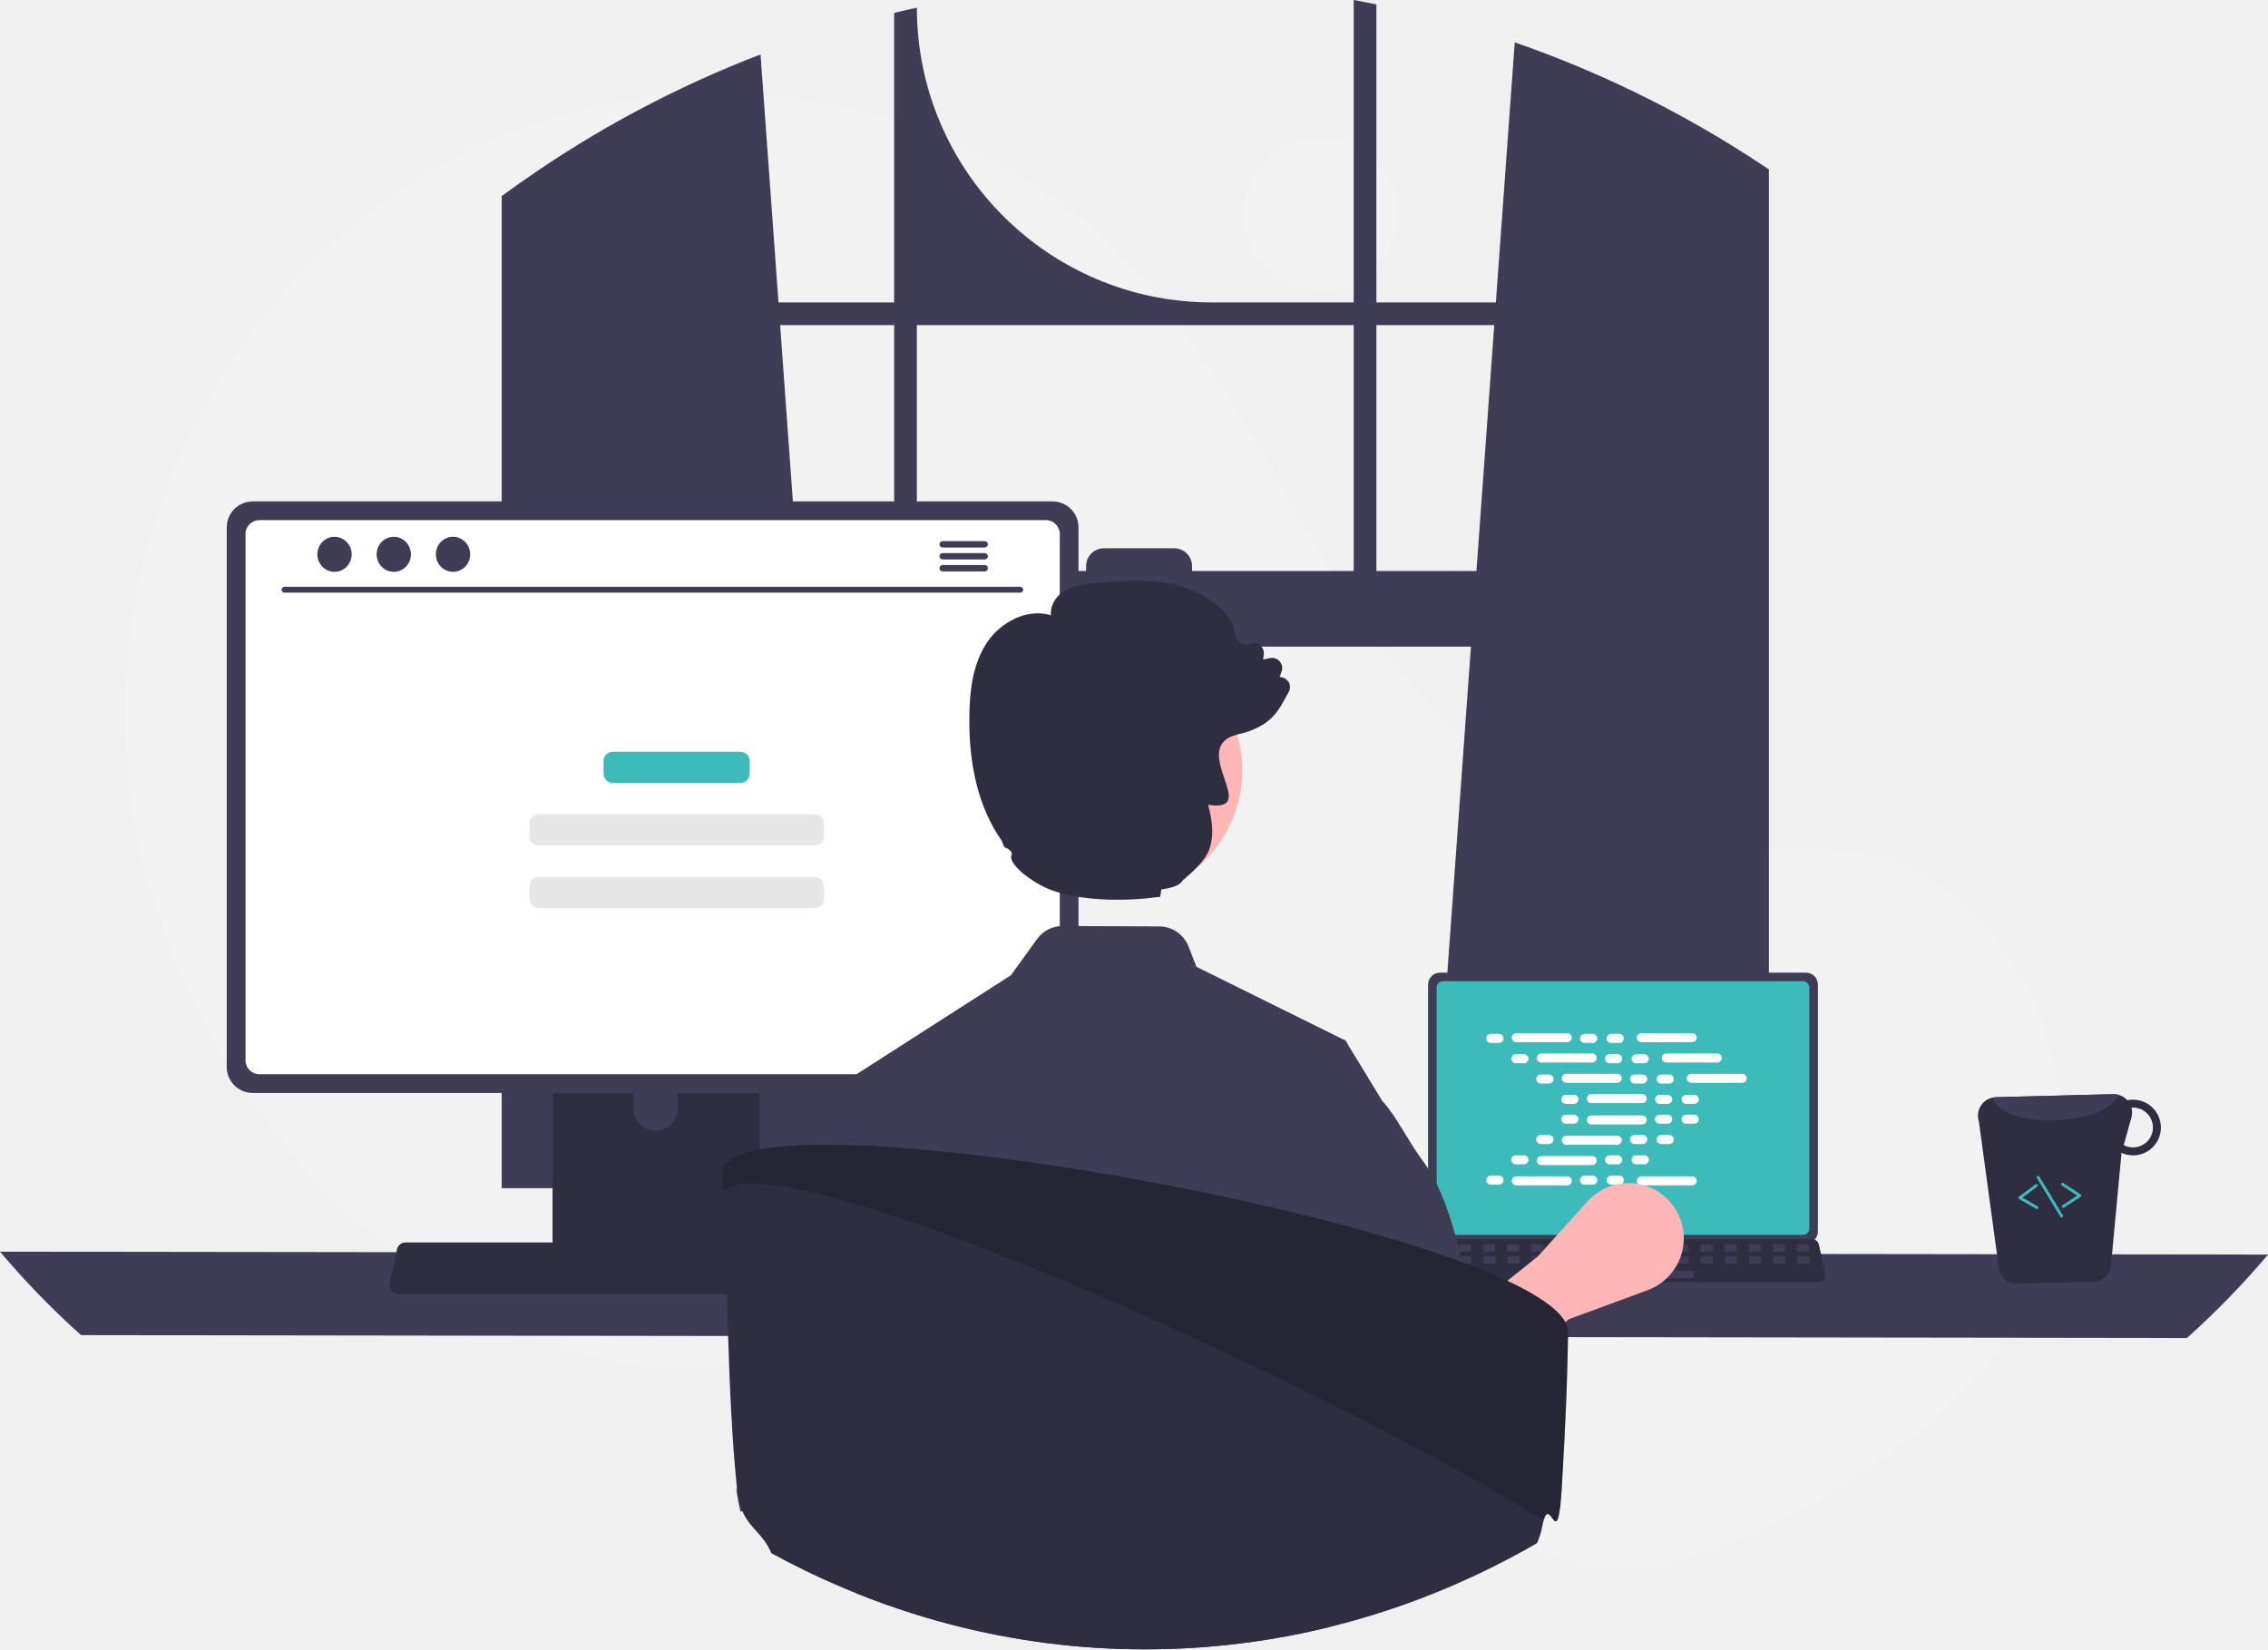
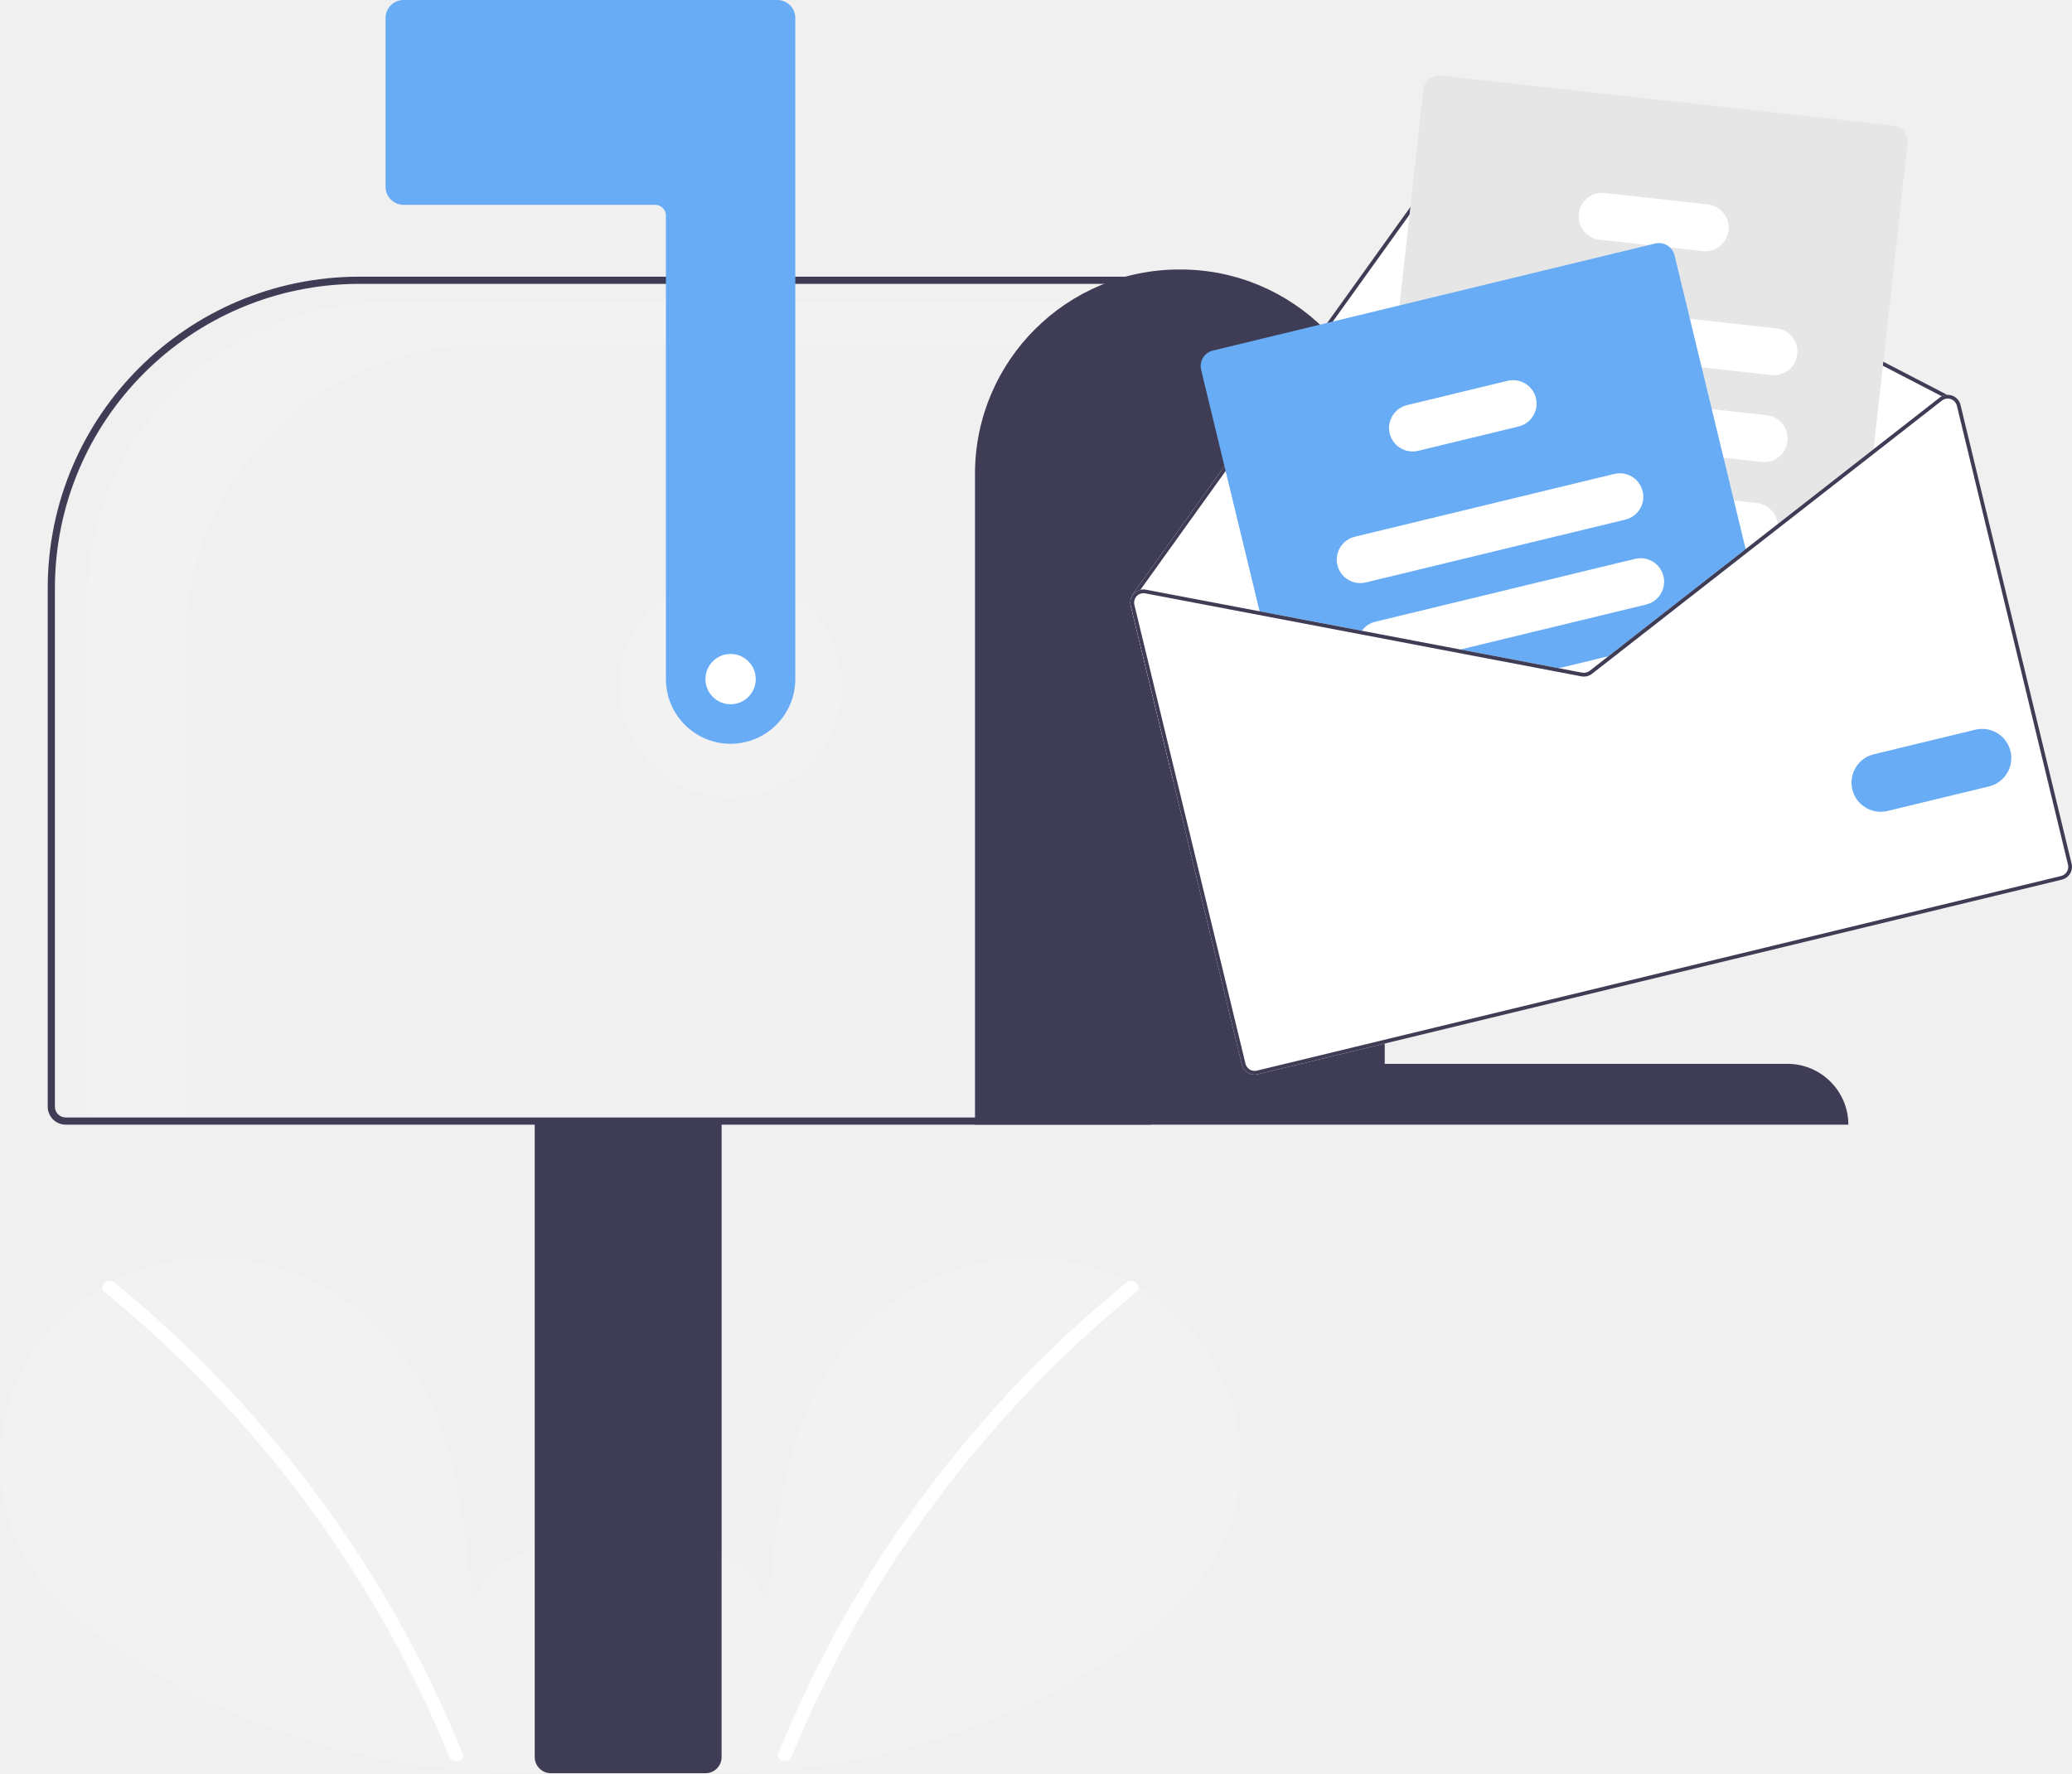
- <svg xmlns="http://www.w3.org/2000/svg" data-name="Layer 1" width="786.82" height="572.258" viewBox="0 0 786.82 572.258">
-   <circle cx="458.321" cy="74.182" r="26.701" fill="#f2f2f2" />
-   <path d="M872.038,661.023c39.688-30.229,58.644-81.025,46.776-129.482q-.442-1.806-.934-3.604c-7.867-28.763-27.332-56.101-55.7-65.291-23.82-7.717-49.82-1.783-74.669-4.851-48.781-6.024-86.601-45.494-113.211-86.819-26.611-41.325-47.062-87.583-82.422-121.724-58.285-56.275-153.362-68.391-225.627-31.76C293.987,254.121,247.955,335.391,249.918,416.386c1.963,80.995,50.046,158.432,119.875,199.517,25.652,15.093,55.321,25.785,84.848,22.044,25.62-3.246,48.899-17.013,74.399-21.1,40.091-6.426,79.927,11.701,114.603,32.824,34.676,21.123,68.17,46.16,107.574,55.952C789.478,715.131,836.881,687.801,872.038,661.023Z" transform="translate(-206.59 -163.8711)" fill="#f2f2f2" />
-   <path d="M815.016,219.191c-.87-.58-1.75-1.13-2.62-1.69a380.24,380.24,0,0,0-80.31-38.93l-6.54,90.22h-41.46v-103.39c-2.61-.54-5.24-1.05-7.87-1.53v104.92H626.946A102.27,102.27,0,0,1,524.676,166.521v-0c-2.64.57-5.26,1.18-7.88,1.83v100.44h-40.13l-6.23-86.03a380.858,380.858,0,0,0-81.94,43.53c-.44.3-.88.61-1.31.91-2.21,1.55-4.39,3.13-6.56,4.73v344.19h118.27l-2.09-28.95-11.5-158.95h231.59l-11.5,158.95-2.09,28.95h116.96v-353.45Q817.656,220.901,815.016,219.191Zm-298.22,142.78h-33.39l-6.17-85.3h39.56Zm159.42,0h-56.08v-1.69a6.18,6.18,0,0,0-6.19-6.18h-24.38a6.178,6.178,0,0,0-6.18,6.18v1.69h-58.71v-85.3h151.54Zm7.87,0v-85.3h40.89l-6.17,85.3Z" transform="translate(-206.59 -163.8711)" fill="#3f3d56" />
-   <path d="M206.59,598.162a289.003,289.003,0,0,0,28.12,28.95l730.58,1a289.003,289.003,0,0,0,28.12-28.95Z" transform="translate(-206.59 -163.8711)" fill="#3f3d56" />
-   <path d="M702.02,505.462v85.704a4.122,4.122,0,0,0,4.119,4.119H833.143a4.122,4.122,0,0,0,4.119-4.119v-85.704a4.124,4.124,0,0,0-4.119-4.115H706.139A4.124,4.124,0,0,0,702.02,505.462Z" transform="translate(-206.59 -163.8711)" fill="#3f3d56" />
-   <path d="M704.999,506.529V590.109a2.205,2.205,0,0,0,2.201,2.201H832.086a2.205,2.205,0,0,0,2.201-2.201V506.529a2.206,2.206,0,0,0-2.201-2.206H707.201A2.206,2.206,0,0,0,704.999,506.529Z" transform="translate(-206.59 -163.8711)" fill="#3dbbba" />
-   <path d="M699.364,607.881a2.47,2.47,0,0,0,1.943.93H837.299a2.502,2.502,0,0,0,2.446-3.016l-2.111-10.027a2.507,2.507,0,0,0-1.558-1.818,2.425,2.425,0,0,0-.888-.168H703.41a2.424,2.424,0,0,0-.888.168,2.507,2.507,0,0,0-1.558,1.818l-2.111,10.027A2.501,2.501,0,0,0,699.364,607.881Z" transform="translate(-206.59 -163.8711)" fill="#2f2e41" />
-   <rect x="830.034" y="595.588" width="4.188" height="2.513" rx="0.488" transform="translate(1457.666 1029.819) rotate(-180)" fill="#3f3d56" />
-   <rect x="821.657" y="595.588" width="4.188" height="2.513" rx="0.488" transform="translate(1440.912 1029.819) rotate(-180)" fill="#3f3d56" />
-   <rect x="813.28" y="595.588" width="4.188" height="2.513" rx="0.488" transform="translate(1424.158 1029.819) rotate(-180)" fill="#3f3d56" />
-   <rect x="804.903" y="595.588" width="4.188" height="2.513" rx="0.488" transform="translate(1407.404 1029.819) rotate(-180)" fill="#3f3d56" />
-   <rect x="796.526" y="595.588" width="4.188" height="2.513" rx="0.488" transform="translate(1390.65 1029.819) rotate(-180)" fill="#3f3d56" />
-   <rect x="788.149" y="595.588" width="4.188" height="2.513" rx="0.488" transform="translate(1373.896 1029.819) rotate(-180)" fill="#3f3d56" />
-   <rect x="779.772" y="595.588" width="4.188" height="2.513" rx="0.488" transform="translate(1357.142 1029.819) rotate(-180)" fill="#3f3d56" />
-   <rect x="771.395" y="595.588" width="4.188" height="2.513" rx="0.488" transform="translate(1340.388 1029.819) rotate(-180)" fill="#3f3d56" />
-   <rect x="763.018" y="595.588" width="4.188" height="2.513" rx="0.488" transform="translate(1323.634 1029.819) rotate(-180)" fill="#3f3d56" />
-   <rect x="754.641" y="595.588" width="4.188" height="2.513" rx="0.488" transform="translate(1306.88 1029.819) rotate(-180)" fill="#3f3d56" />
-   <rect x="746.264" y="595.588" width="4.188" height="2.513" rx="0.488" transform="translate(1290.126 1029.819) rotate(-180)" fill="#3f3d56" />
-   <rect x="737.887" y="595.588" width="4.188" height="2.513" rx="0.488" transform="translate(1273.372 1029.819) rotate(-180)" fill="#3f3d56" />
-   <rect x="729.51" y="595.588" width="4.188" height="2.513" rx="0.488" transform="translate(1256.618 1029.819) rotate(-180)" fill="#3f3d56" />
-   <rect x="721.133" y="595.588" width="4.188" height="2.513" rx="0.488" transform="translate(1239.865 1029.819) rotate(-180)" fill="#3f3d56" />
-   <rect x="712.756" y="595.588" width="4.188" height="2.513" rx="0.488" transform="translate(1223.111 1029.819) rotate(-180)" fill="#3f3d56" />
-   <rect x="704.379" y="595.588" width="4.188" height="2.513" rx="0.488" transform="translate(1206.357 1029.819) rotate(-180)" fill="#3f3d56" />
-   <rect x="830.133" y="599.777" width="4.188" height="2.513" rx="0.488" transform="translate(1457.864 1038.196) rotate(-180)" fill="#3f3d56" />
-   <rect x="821.756" y="599.777" width="4.188" height="2.513" rx="0.488" transform="translate(1441.11 1038.196) rotate(-180)" fill="#3f3d56" />
-   <rect x="813.379" y="599.777" width="4.188" height="2.513" rx="0.488" transform="translate(1424.356 1038.196) rotate(-180)" fill="#3f3d56" />
-   <rect x="805.002" y="599.777" width="4.188" height="2.513" rx="0.488" transform="translate(1407.602 1038.196) rotate(-180)" fill="#3f3d56" />
-   <rect x="796.625" y="599.777" width="4.188" height="2.513" rx="0.488" transform="translate(1390.848 1038.196) rotate(-180)" fill="#3f3d56" />
-   <rect x="788.248" y="599.777" width="4.188" height="2.513" rx="0.488" transform="translate(1374.094 1038.196) rotate(-180)" fill="#3f3d56" />
-   <rect x="779.871" y="599.777" width="4.188" height="2.513" rx="0.488" transform="translate(1357.34 1038.196) rotate(-180)" fill="#3f3d56" />
-   <rect x="771.494" y="599.777" width="4.188" height="2.513" rx="0.488" transform="translate(1340.586 1038.196) rotate(-180)" fill="#3f3d56" />
-   <rect x="763.117" y="599.777" width="4.188" height="2.513" rx="0.488" transform="translate(1323.832 1038.196) rotate(-180)" fill="#3f3d56" />
-   <rect x="754.74" y="599.777" width="4.188" height="2.513" rx="0.488" transform="translate(1307.078 1038.196) rotate(-180)" fill="#3f3d56" />
-   <rect x="746.363" y="599.777" width="4.188" height="2.513" rx="0.488" transform="translate(1290.324 1038.196) rotate(-180)" fill="#3f3d56" />
-   <rect x="737.986" y="599.777" width="4.188" height="2.513" rx="0.488" transform="translate(1273.57 1038.196) rotate(-180)" fill="#3f3d56" />
-   <rect x="729.609" y="599.777" width="4.188" height="2.513" rx="0.488" transform="translate(1256.816 1038.196) rotate(-180)" fill="#3f3d56" />
-   <rect x="721.232" y="599.777" width="4.188" height="2.513" rx="0.488" transform="translate(1240.062 1038.196) rotate(-180)" fill="#3f3d56" />
-   <rect x="712.855" y="599.777" width="4.188" height="2.513" rx="0.488" transform="translate(1223.309 1038.196) rotate(-180)" fill="#3f3d56" />
-   <rect x="704.478" y="599.777" width="4.188" height="2.513" rx="0.488" transform="translate(1206.555 1038.196) rotate(-180)" fill="#3f3d56" />
-   <rect x="760.604" y="604.803" width="33.508" height="2.513" rx="0.488" transform="translate(1348.126 1048.248) rotate(-180)" fill="#3f3d56" />
-   <rect x="515.631" y="358.737" width="5.966" height="3.122" rx="1.561" fill="#fff" />
-   <rect x="548.154" y="358.737" width="5.966" height="3.122" rx="1.561" fill="#fff" />
-   <rect x="557.369" y="358.737" width="5.966" height="3.122" rx="1.561" fill="#fff" />
-   <rect x="524.477" y="358.477" width="20.796" height="3.122" rx="1.561" fill="#fff" />
-   <rect x="567.841" y="358.477" width="20.796" height="3.122" rx="1.561" fill="#fff" />
-   <rect x="524.304" y="365.784" width="5.966" height="3.122" rx="1.561" fill="#fff" />
-   <rect x="556.827" y="365.784" width="5.966" height="3.122" rx="1.561" fill="#fff" />
-   <rect x="566.042" y="365.784" width="5.966" height="3.122" rx="1.561" fill="#fff" />
-   <rect x="533.15" y="365.523" width="20.796" height="3.122" rx="1.561" fill="#fff" />
-   <rect x="576.514" y="365.523" width="20.796" height="3.122" rx="1.561" fill="#fff" />
-   <rect x="532.977" y="372.83" width="5.966" height="3.122" rx="1.561" fill="#fff" />
-   <rect x="565.5" y="372.83" width="5.966" height="3.122" rx="1.561" fill="#fff" />
-   <rect x="574.715" y="372.83" width="5.966" height="3.122" rx="1.561" fill="#fff" />
-   <rect x="541.823" y="372.57" width="20.796" height="3.122" rx="1.561" fill="#fff" />
-   <rect x="585.187" y="372.57" width="20.796" height="3.122" rx="1.561" fill="#fff" />
-   <rect x="541.649" y="379.877" width="5.966" height="3.122" rx="1.561" fill="#fff" />
-   <rect x="574.172" y="379.877" width="5.966" height="3.122" rx="1.561" fill="#fff" />
-   <rect x="583.387" y="379.877" width="5.966" height="3.122" rx="1.561" fill="#fff" />
-   <rect x="550.496" y="379.617" width="20.796" height="3.122" rx="1.561" fill="#fff" />
-   <rect x="548.154" y="407.898" width="5.966" height="3.122" rx="1.561" fill="#fff" />
-   <rect x="557.369" y="407.898" width="5.966" height="3.122" rx="1.561" fill="#fff" />
-   <rect x="567.841" y="408.158" width="20.796" height="3.122" rx="1.561" fill="#fff" />
-   <rect x="515.631" y="407.898" width="5.966" height="3.122" rx="1.561" fill="#fff" />
-   <rect x="524.477" y="408.158" width="20.796" height="3.122" rx="1.561" fill="#fff" />
-   <rect x="524.304" y="400.851" width="5.966" height="3.122" rx="1.561" fill="#fff" />
-   <rect x="556.827" y="400.851" width="5.966" height="3.122" rx="1.561" fill="#fff" />
-   <rect x="566.042" y="400.851" width="5.966" height="3.122" rx="1.561" fill="#fff" />
-   <rect x="533.15" y="401.111" width="20.796" height="3.122" rx="1.561" fill="#fff" />
-   <rect x="532.977" y="393.804" width="5.966" height="3.122" rx="1.561" fill="#fff" />
-   <rect x="565.5" y="393.804" width="5.966" height="3.122" rx="1.561" fill="#fff" />
-   <rect x="574.715" y="393.804" width="5.966" height="3.122" rx="1.561" fill="#fff" />
-   <rect x="541.823" y="394.064" width="20.796" height="3.122" rx="1.561" fill="#fff" />
-   <rect x="541.649" y="386.758" width="5.966" height="3.122" rx="1.561" fill="#fff" />
-   <rect x="574.172" y="386.758" width="5.966" height="3.122" rx="1.561" fill="#fff" />
-   <rect x="583.387" y="386.758" width="5.966" height="3.122" rx="1.561" fill="#fff" />
-   <rect x="550.496" y="387.018" width="20.796" height="3.122" rx="1.561" fill="#fff" />
-   <path d="M711.507,654.353l-13.35-21.102,41.902-33.403,17.295-19.161a19.161,19.161,0,0,1,32.418,6.828h0a19.161,19.161,0,0,1-11.57,23.991l-27.349,10.075Z" transform="translate(-206.59 -163.8711)" fill="#ffb6b6" />
-   <path d="M398.28,501.352v102.56h71.85v-102.56a3.448,3.448,0,0,0-2.43-3.3,3.175,3.175,0,0,0-1.03-.16H401.75A3.463,3.463,0,0,0,398.28,501.352Zm28.04,35.24a7.67,7.67,0,0,1,15.34,0v11.9a7.67,7.67,0,0,1-15.34,0Z" transform="translate(-206.59 -163.8711)" fill="#2f2e41" />
-   <path d="M398.06,600.632v9.89a1.946,1.946,0,0,0,1.93,1.94h68.43a1.94,1.94,0,0,0,1.93-1.94v-9.89Z" transform="translate(-206.59 -163.8711)" fill="#3f3d56" />
-   <path d="M285.25,346.832V534.092a9.007,9.007,0,0,0,9,9h277.5a9.007,9.007,0,0,0,9-9V346.832a9.011,9.011,0,0,0-9-8.99H294.25A9.012,9.012,0,0,0,285.25,346.832Z" transform="translate(-206.59 -163.8711)" fill="#3f3d56" />
-   <path d="M291.76,349.162v182.62a4.818,4.818,0,0,0,4.81,4.81H569.44a4.818,4.818,0,0,0,4.81-4.81v-182.62a4.82,4.82,0,0,0-4.81-4.82H296.57A4.821,4.821,0,0,0,291.76,349.162Z" transform="translate(-206.59 -163.8711)" fill="#fff" />
-   <path d="M342.4,611.792a2.948,2.948,0,0,0,2.32,1.11h162.34a2.987,2.987,0,0,0,2.92-3.6l-2.52-11.97a2.993,2.993,0,0,0-1.86-2.17,2.895,2.895,0,0,0-1.06-.2H347.23a2.894,2.894,0,0,0-1.06.2,2.992,2.992,0,0,0-1.86,2.17l-2.52,11.97A2.985,2.985,0,0,0,342.4,611.792Z" transform="translate(-206.59 -163.8711)" fill="#2f2e41" />
-   <path d="M560.585,369.499H305.261a1.016,1.016,0,0,1,0-2.031H560.585a1.016,1.016,0,0,1,0,2.031Z" transform="translate(-206.59 -163.8711)" fill="#3f3d56" />
-   <ellipse cx="116.051" cy="192.33" rx="5.95" ry="6.083" fill="#3f3d56" />
-   <ellipse cx="136.607" cy="192.33" rx="5.95" ry="6.083" fill="#3f3d56" />
-   <ellipse cx="157.163" cy="192.33" rx="5.95" ry="6.083" fill="#3f3d56" />
-   <path d="M548.206,351.622h-14.6a1.105,1.105,0,0,0,0,2.21h14.6a1.105,1.105,0,0,0,0-2.21Z" transform="translate(-206.59 -163.8711)" fill="#3f3d56" />
-   <path d="M548.206,355.772h-14.6a1.105,1.105,0,0,0,0,2.21h14.6a1.105,1.105,0,0,0,0-2.21Z" transform="translate(-206.59 -163.8711)" fill="#3f3d56" />
-   <path d="M548.206,359.922h-14.6a1.105,1.105,0,0,0,0,2.21h14.6a1.105,1.105,0,0,0,0-2.21Z" transform="translate(-206.59 -163.8711)" fill="#3f3d56" />
-   <path d="M900.186,604.972a6.416,6.416,0,0,0,6.183,4.331l26.492-.682a6.329,6.329,0,0,0,5.981-4.657l3.749-40.087a9.794,9.794,0,0,0,4.238.871,9.661,9.661,0,1,0-.485-19.317,8.184,8.184,0,0,0-1.736.181,6.548,6.548,0,0,0-4.874-2.103l-40.751,1.052a5.853,5.853,0,0,0-1.005.125,6.365,6.365,0,0,0-4.873,8.265Zm43.173-43.817,2.668-9.553a6.506,6.506,0,0,0,.02-3.375c.129-0.0.244-.062.373-.062a6.91,6.91,0,0,1,.324,13.817A6.505,6.505,0,0,1,943.359,561.156Z" transform="translate(-206.59 -163.8711)" fill="#2f2e41" />
-   <path d="M897.978,544.686c.868,4.964,10.629,8.454,22.366,7.847,10.793-.497,19.617-4.287,21.234-8.778a6.025,6.025,0,0,0-1.844-.246l-40.751,1.052A5.853,5.853,0,0,0,897.978,544.686Z" transform="translate(-206.59 -163.8711)" fill="#3f3d56" />
-   <path d="M922.494,582.944a.497.497,0,0,0,.151-.066l5.753-3.766a.499.499,0,0,0,0-.836l-5.98-3.917a.5.5,0,1,0-.548.836l5.341,3.498-5.114,3.348a.5.5,0,0,0,.396.903Z" transform="translate(-206.59 -163.8711)" fill="#3dbbba" />
-   <path d="M913.408,583.363a.5.5,0,0,0,.126-.918l-5.303-3.04,5.126-3.807a.5.5,0,1,0-.596-.802l-5.739,4.263a.5.5,0,0,0,.049.835l5.965,3.42A.5.5,0,0,0,913.408,583.363Z" transform="translate(-206.59 -163.8711)" fill="#3dbbba" />
-   <path d="M921.922,586.244a.482.482,0,0,0,.137-.058.5.5,0,0,0,.168-.687l-8.155-13.408a.5.5,0,0,0-.854.521l8.155,13.408A.5.5,0,0,0,921.922,586.244Z" transform="translate(-206.59 -163.8711)" fill="#3dbbba" />
-   <rect x="209.385" y="260.827" width="50.719" height="10.846" rx="3.264" fill="#3dbbba" />
-   <rect x="183.626" y="282.519" width="102.236" height="10.846" rx="3.264" fill="#e6e6e6" />
-   <rect x="183.626" y="304.21" width="102.236" height="10.846" rx="3.264" fill="#e6e6e6" />
-   <path d="M497.301,540.717l.217.684.011.023,6.525,19.838,7.506,22.861,14.123,42.961.137,6.673v.023l1.049,53.684-2.909,7.278,3.274,11.932s-1.506-18.037-9.582-7.679c-4.574,5.886-9.925,11.91-14.317,17.556q9.6,3.884,19.507,7.027c1.426.456,2.863.89,4.301,1.323q.462.137.924.274a266.863,266.863,0,0,0,67.351,10.826c1.186.034,2.35.057,3.479.08.399.011.787.023,1.175.023,1.278.011,2.544.023,3.822.023q3.867,0,7.7-.114a266.853,266.853,0,0,0,56.091-7.586c-.125-7.586-.468-16.45-.958-25.918-.228-4.643-5.35-9.674-5.658-14.533-.217-3.65,4.381-7.084,4.141-10.792-1.551-22.827-3.491-14.064-4.928-30.229q-.222-2.379-.411-4.552c-.924-10.381-1.563-16.872-1.563-16.872l6.137-38.683,9.639-60.734-.742-1.221-.833-.411-50.844-25.165-2.761-7.073a10.979,10.979,0,0,0-10.141-6.947l-33.493-.137a10.931,10.931,0,0,0-8.909,4.529l-9.069,12.56Z" transform="translate(-206.59 -163.8711)" fill="#3f3d56" />
-   <path d="M533.407,617.525,525.82,633.758l-5.179,11.088-8.909,46.646-4.46,4.734L503.45,679.467l-39.998,8.881c-1.312-7.29-.351.247-1.161-7.75.228-.228.468-.456.707-.685.639-.593,1.175-1.152,1.164-1.688-.456-27.584.913-74.526,12.343-102.966a60.053,60.053,0,0,1,7.027-13.107c.228-.308.445-.616.662-.924,5.27-7.381,8.601-14.647,13.324-19.815v-.011a.53.53,0,0,0,.08-.08.157.157,0,0,0,.046-.034l32.443-17.203,1.392,39.105.992,28.109Z" transform="translate(-206.59 -163.8711)" fill="#3f3d56" />
-   <path d="M650.391,622.135l9.476,20.275,3.307,7.061,8.907,46.642,4.446,4.723,3.83-16.755,1.8-.369,32.459-6.722,9.461,30.046a17.984,17.984,0,0,0-3.261-22.506c-.646-.585-1.184-1.154-1.169-1.692.538-32.443-1.446-91.684-19.367-116.066-5.692-7.738-9.107-15.445-14.076-20.829-.015-.015-.015-.031-.031-.031L674.081,526.114l-.738-1.215-.831-.415Z" transform="translate(-206.59 -163.8711)" fill="#3f3d56" />
-   <circle id="a657ec4b-47ce-4d2a-9c58-81a811696ca9" data-name="Ellipse 5" cx="386.397" cy="267.201" r="44.558" fill="#ffb6b6" />
-   <path d="M653.212,399.948a3.759,3.759,0,0,0-2.69-1.19l.67-1.86a3.528,3.528,0,0,0-3.96-4.7l-2.44.47.23-1.63a3.534,3.534,0,0,0-4.73-3.82,3.766,3.766,0,0,1-3.24-.23,3.846,3.846,0,0,1-1.92-2.61l-.85-4.1-.09-.22c-4.14-6.9-12.1-11.92-21.84-13.76-8.67-1.65-17.56-.81-26.13-.02-3.4.32-7.24.68-10.44,2.64-2.72,1.68-5.02,5.04-4.55,8.43-8.45-2.59-17.51,2.58-22,9.1-5.32,7.76-6.19,17.48-6.33,25.08-.38,17.98,3.33,32.69,11,43.73.56.8.7,2.47,1.81,3.03l-.23-.37c1.24.62,2.5,1.62,2.03,2.69-1.35,3.08,7.62,9.89,13.94,12.14,11.53,4.11,26.86,3.76,37.64,2.28l.38-2.55c3.89-.53,6.63-1.54,7.4-3.12,1.36-1.16,2.52-2.2,3.53-3.16l.01-.01c.02-.02.06-.05.08-.07,4.87-4.67,6-7.33,6.51-11.38.49-3.97-.38-8-1.27-11.63,18.74,2.9-7.38-19.96,10.08-24.38a5.434,5.434,0,0,1,.61-.15c.51-.12,1.02-.24,1.51-.38a26.448,26.448,0,0,0,6.72-2.87c4.88-2.97,6.49-6.91,9.01-11.35A3.427,3.427,0,0,0,653.212,399.948Z" transform="translate(-206.59 -163.8711)" fill="#2f2e41" />
-   <path d="M750.582,625.308c-.01,1.75-.03,4.2-.11,7.23q-.015.63-.03,1.29c-.13,5.57-.26,10.24-.47,15.43-.01.36-.02.71-.04,1.07-.28,7.24-.72,15.67-1.48,29.02-1.41,24.66-3.87,3.39-6.34,12.04-.12.43-.25.94-.37,1.54a27.916,27.916,0,0,1-1.88,6.33c-1.31.78-2.66,1.53-3.99,2.28-3.79,2.11-7.64,4.14-11.52,6.07-2.18,1.08-4.37,2.14-6.57,3.16-.35.16-.69.32-1.03.47a270.887,270.887,0,0,1-34.75,13.26c-2.32.7-4.63,1.38-6.97,2.01-2.44.68-4.88,1.32-7.35,1.92a266.893,266.893,0,0,1-56.09,7.59c-2.55.08-5.12.11-7.7.11-1.28,0-2.54-.01-3.82-.02-.39,0-.78-.01-1.17-.02-1.13-.03-2.3-.05-3.48-.08a266.663,266.663,0,0,1-67.35-10.83l-.93-.27c-1.44-.44-2.87-.87-4.3-1.33q-9.9-3.135-19.51-7.02-7.335-2.955-14.5-6.34a.339.339,0,0,1-.12-.06c-1-.46-2.01-.94-3.01-1.43-.13-.07-.27-.14-.41-.21q-5.595-2.73-11.07-5.72c-3.07-7.05-7.39-8.4-10.07-14.6a25.874,25.874,0,0,1-1.68-5.74c0-.02-.01-.04-.01-.07.28,3.72-1.19-6.6-.01-.04-.01-.12-.02-.25-.03-.4-.03-.36-.07-.8-.13-1.35-3.43-33.49-3.21-71.79-4.7-103.35q-.15-3.06-.31-5.86c-.03-.62-.07-1.23-.11-1.83.07-.18.15-.37.24-.55a1.002,1.002,0,0,1,.07-.15,1.623,1.623,0,0,1,.1-.18c.02-.03.05-.07.07-.1a.917.917,0,0,1,.05-.1c.09-.14.19-.29.3-.43.05-.06.09-.11.14-.16a.808.808,0,0,1,.12-.14.637.637,0,0,1,.11-.13c.04-.04.08-.09.13-.14a.302.302,0,0,1,.08-.08,2.033,2.033,0,0,1,.26-.25,9.624,9.624,0,0,1,1.14-.9c.14-.09.29-.18.43-.28a19.135,19.135,0,0,1,3.17-1.52c.38-.14.76-.27,1.17-.41.15-.04.29-.09.44-.14.22-.07.44-.14.67-.19,1.14-.34,2.37-.63,3.7-.9.16-.03.33-.06.5-.1.24-.05.49-.09.74-.13.34-.06.69-.12,1.04-.18,2.97-.47,6.34-.82,10.06-1.05q.525-.03,1.05-.06c.41-.02.82-.04,1.24-.06.35-.02.71-.03,1.07-.04.35-.02.71-.03,1.08-.04,1.01-.03,2.05-.06,3.11-.08,3.02-.06,6.2-.04,9.54.03,1.55.04,3.13.08,4.75.15.11,0,.21.01.31.01,1.41.05,2.83.11,4.29.19,1.02.05,2.05.1,3.08.16.97.06,1.95.12,2.94.19.77.04,1.54.1,2.32.15.66.05,1.32.1,1.98.14l.9.06c.49.04.98.07,1.48.12,1.1.09,2.2.18,3.32.27,1.11.1,2.24.2,3.37.3s2.27.21,3.41.32c.12.01.23.02.34.03,1.04.11,2.08.21,3.13.32.24.02.49.04.73.07,1.001.101,2.022.218,3.032.326.31.033.618.066.929.1.791.086,1.572.161,2.368.254,1.05.12,2.12.23,3.16.37.81.09,1.62.18,2.43.28,1.27.15,2.56.31,3.85.48.49.06.98.12,1.47.19,3.68.46,7.4.97,11.18,1.5,5.73.81,11.55,1.69,17.41,2.64q8.805,1.425,17.71,3.01c1.5.27,3,.54,4.51.82q1.02.195,2.04.39c1.16.21,2.32.43,3.48.65,1.16.22,2.32.44,3.48.67,1.38.27,2.77.54,4.15.81,9.09,1.8,18.13,3.72,26.95,5.73,1.45.33,2.9.67,4.34,1q4.32,1.005,8.56,2.04c.78.18,1.55.37,2.32.56,1.92.48,3.84.96,5.73,1.45l.33.09c1.39.34,2.75.69,4.11,1.05q4.815,1.26,9.47,2.55,3.09.855,6.11,1.73c3.01.87,5.96,1.75,8.83,2.64.71.22,1.42.44,2.12.65,2.1.65,4.17,1.31,6.18,1.97,1.6.52,3.16,1.05,4.7,1.58q2.31.795,4.53,1.59c.95.34,1.89.7,2.83,1.04,1.35.5,2.68,1,3.98,1.5.4.15.79.31,1.18.46.25.11.49.2.73.3.47.19.95.37,1.41.56.47.18.93.37,1.39.57.45.18.91.37,1.35.56.45.18.89.37,1.33.57.37.15.73.31,1.08.47.71.31,1.42.62,2.11.94.34.16.68.31,1.02.47l.78.36c.11.06.22.11.33.16.25.12.51.25.76.37.58.27,1.15.56,1.71.83.75.38,1.48.76,2.18,1.13.71.38,1.4.76,2.06,1.13.11.06.21.12.32.18.15.08.3.17.45.25.51.29,1,.59,1.49.88.96.59,1.87,1.17,2.72,1.75.19.13.37.26.56.38.63.45,1.23.89,1.79,1.34,0,.01,0,.01.01.01.19.14.37.29.55.43.15.14.31.26.46.4.52.45,1,.88,1.44,1.32a5.667,5.667,0,0,1,.42.43,1.208,1.208,0,0,1,.16.16c.2.2.38.4.55.6a.553.553,0,0,1,.07.09c.24.28.46.56.67.84.1.14.21.28.3.42.12.17.24.35.34.52.09.14.17.29.25.43a7.257,7.257,0,0,1,.54,1.13,5.241,5.241,0,0,1,.27.82A5.844,5.844,0,0,1,750.582,625.308Z" transform="translate(-206.59 -163.8711)" fill="#2f2e41" />
-   <path d="M750.582,625.308c-.01,1.75-.03,4.2-.11,7.23-.01.42-.03.85-.04,1.29-.1,4.25-.25,9.5-.46,15.43-.01.36-.02.71-.04,1.07-.28,7.24-.72,15.67-1.48,29.02-1.41,24.66-3.87,3.39-6.34,12.04-6.86-4.22-14.38-8.64-22.42-13.18q-2.175-1.23-4.39-2.47c-16.08-8.97-34.04-18.37-52.79-27.68-.74-.37-1.49-.74-2.23-1.1-42.95-21.23-89.83-41.88-127.81-55.66-7.33-2.66-14.33-5.06-20.91-7.17-13.86-4.43-25.84-7.53-35.06-8.87-9.6-1.4-16.23-.9-18.91,1.99q-.15-3.06-.31-5.86-.06-.93-.12-1.83c.062-.165.142-.322.22-.48.011-.023.019-.047.03-.07a1.002,1.002,0,0,1,.07-.15,1.623,1.623,0,0,1,.1-.18,1.06,1.06,0,0,1,.12-.2c.09-.14.19-.29.3-.43a3.483,3.483,0,0,1,.26-.3.637.637,0,0,1,.11-.13c.04-.04.08-.09.13-.14a.302.302,0,0,1,.08-.08,2.033,2.033,0,0,1,.26-.25,9.624,9.624,0,0,1,1.14-.9c.14-.09.29-.18.43-.28a19.135,19.135,0,0,1,3.17-1.52c.38-.14.76-.27,1.17-.41.15-.04.29-.09.44-.14.22-.07.44-.14.67-.19,1.14-.34,2.37-.63,3.7-.9.4-.08.82-.16,1.24-.23.34-.06.69-.12,1.04-.18,2.97-.47,6.34-.82,10.06-1.05q.525-.03,1.05-.06c.41-.02.82-.04,1.24-.06.35-.02.71-.03,1.07-.04.35-.02.71-.03,1.08-.04,1.01-.03,2.05-.06,3.11-.08,3.02-.05,6.2-.03,9.54.04,1.55.03,3.13.08,4.75.15.1,0,.21.01.31.01,1.41.04,2.84.11,4.29.18,1.02.05,2.05.1,3.08.16.97.06,1.95.12,2.94.19.77.04,1.54.1,2.32.15.66.05,1.32.1,1.98.14.79.06,1.58.12,2.38.18,1.1.09,2.2.18,3.32.27,1.11.1,2.24.2,3.37.3s2.27.21,3.41.32c.12.01.23.02.34.03,1.04.11,2.08.21,3.13.32q8.73.885,17.97,2.07,5.52.705,11.18,1.51c5.73.81,11.55,1.69,17.41,2.63q8.805,1.425,17.71,3.01c1.5.27,3,.54,4.51.82q2.76.51,5.52,1.04c1.16.22,2.32.44,3.48.67,1.38.27,2.77.54,4.15.81,9.09,1.8,18.13,3.72,26.95,5.73,1.45.33,2.9.67,4.34,1q4.32,1.005,8.56,2.04c.78.19,1.55.38,2.32.57q2.895.72,5.73,1.44v.01c.11.02.22.05.33.08,1.38.35,2.75.7,4.11,1.06q4.815,1.26,9.47,2.54c2.06.58,4.1,1.15,6.11,1.73,3.01.88,5.96,1.76,8.83,2.64.71.22,1.42.44,2.12.65q3.15.99,6.18,1.97c1.6.52,3.16,1.05,4.7,1.58q2.31.795,4.53,1.59c.96.34,1.9.69,2.83,1.03,1.36.5,2.68,1,3.98,1.51.4.15.79.31,1.18.46.73.28,1.44.57,2.14.86.47.18.93.37,1.39.57.45.18.91.37,1.35.56.45.18.89.37,1.33.57.37.15.73.31,1.08.47.71.31,1.42.62,2.11.94.34.16.68.31,1.02.47l.78.36c.11.06.22.11.33.16.85.4,1.67.8,2.47,1.2.75.38,1.48.76,2.18,1.13.83.44,1.62.87,2.38,1.31.15.08.3.17.45.25.51.29,1,.59,1.49.88.96.59,1.87,1.17,2.72,1.75.84.58,1.62,1.15,2.35,1.72,0,.01,0,.01.01.01.35.28.69.56,1.01.83.52.45,1,.88,1.44,1.32a5.667,5.667,0,0,1,.42.43,1.208,1.208,0,0,1,.16.16c.21.23.42.46.62.69.24.28.46.56.67.84.1.14.21.28.3.42.12.17.24.35.34.52.09.14.17.29.25.43a7.257,7.257,0,0,1,.54,1.13,6.053,6.053,0,0,1,.27.82A5.844,5.844,0,0,1,750.582,625.308Z" transform="translate(-206.59 -163.8711)" opacity="0.2" />
+ <svg xmlns="http://www.w3.org/2000/svg" data-name="Layer 1" width="576.499" height="493.5" viewBox="0 0 576.499 493.5">
+   <path d="M481.172,691.6c9.255-7.82,14.876-20.173,13.402-32.2s-10.605-23.082-22.449-25.636-25.345,4.516-28.943,16.085c-1.98-22.306-4.261-45.547-16.12-64.542-10.738-17.2-29.337-29.507-49.494-31.709s-41.38,6.114-53.951,22.024-15.649,39.039-6.845,57.305c6.486,13.456,18.436,23.47,30.956,31.616a199.786,199.786,0,0,0,136.641,29.893" transform="translate(-311.7504 -203.25)" fill="#f2f2f2" />
+   <path d="M343.55,560.174A326.879,326.879,0,0,1,389.104,605.409a327.833,327.833,0,0,1,51.308,85.741c.924,2.264-2.752,3.25-3.666,1.011a324.462,324.462,0,0,0-29.647-56.094,325.7,325.7,0,0,0-66.237-73.205c-1.898-1.546.806-4.221,2.688-2.688Z" transform="translate(-311.7504 -203.25)" fill="#fff" />
+   <path d="M487.565,691.6c-9.255-7.82-14.876-20.173-13.402-32.2s10.605-23.082,22.449-25.636,25.345,4.516,28.943,16.085c1.98-22.306,4.261-45.547,16.12-64.542,10.738-17.2,29.337-29.507,49.494-31.709s41.38,6.114,53.951,22.024,15.649,39.039,6.845,57.305c-6.486,13.456-18.436,23.47-30.956,31.616a199.786,199.786,0,0,1-136.641,29.893" transform="translate(-311.7504 -203.25)" fill="#f2f2f2" />
+   <path d="M625.187,560.174A326.879,326.879,0,0,0,579.633,605.409a327.833,327.833,0,0,0-51.308,85.741c-.924,2.264,2.752,3.25,3.666,1.011a325.987,325.987,0,0,1,95.884-129.299c1.898-1.546-.806-4.221-2.688-2.688Z" transform="translate(-311.7504 -203.25)" fill="#fff" />
+   <circle cx="203.277" cy="191" r="31" fill="#f2f2f2" />
+   <path d="M419.446,287.388H633.027V299.073H446.711a83.418,83.418,0,0,0-83.419,83.418V515.25H339.922a3.895,3.895,0,0,1-3.895-3.895V370.806A83.418,83.418,0,0,1,419.446,287.388Z" transform="translate(-311.7504 -203.25)" fill="#f2f2f2" />
+   <path d="M460.527,692.25V514.75h52v177.5a4.505,4.505,0,0,1-4.5,4.5h-43A4.505,4.505,0,0,1,460.527,692.25Z" transform="translate(-311.7504 -203.25)" fill="#3f3d56" />
+   <path d="M325.027,511.25V366.916A86.764,86.764,0,0,1,411.692,280.25H632.027v236h-302A5.006,5.006,0,0,1,325.027,511.25Zm305-229H411.692a84.761,84.761,0,0,0-84.665,84.666V511.25a3.003,3.003,0,0,0,3,3h300Z" transform="translate(-311.7504 -203.25)" fill="#3f3d56" />
+   <path d="M515.027,410.25a18.02,18.02,0,0,1-18-18v-129a3.003,3.003,0,0,0-3-3h-70a5.006,5.006,0,0,1-5-5v-47a5.006,5.006,0,0,1,5-5h104a5.006,5.006,0,0,1,5,5v184A18.02,18.02,0,0,1,515.027,410.25Z" transform="translate(-311.7504 -203.25)" fill="#68acf5" />
+   <path d="M640.027,278.25h0a56.881,56.881,0,0,1,57,56.761V499.321h112a16.965,16.965,0,0,1,17,16.929h-243V335.011A56.881,56.881,0,0,1,640.027,278.25Z" transform="translate(-311.7504 -203.25)" fill="#3f3d56" />
+   <path d="M626.349,371.817l11.803,48.756L869.033,364.682l-11.803-48.756a3.638,3.638,0,0,0-2.358-2.595,3.594,3.594,0,0,0-1.334-.201L720.079,244.028a3.682,3.682,0,0,0-4.656,1.119l-64.32,89.694L626.855,368.664a.514.514,0,0,0-.089.418A3.642,3.642,0,0,0,626.349,371.817Z" transform="translate(-311.7504 -203.25)" fill="#fff" />
+   <path d="M626.766,369.082a.49.49,0,0,0,.203.316.559.559,0,0,0,.433.086.536.536,0,0,0,.299-.207l.083-.115,1.263-1.766,22.929-31.964,64.301-89.673a2.62,2.62,0,0,1,3.322-.796l132.425,68.567,1.188.617a1.292,1.292,0,0,0,.147.052,1.615,1.615,0,0,1,.271-.026.514.514,0,0,0,.29-.245.524.524,0,0,0-.219-.709l-.164-.087L720.079,244.028a3.682,3.682,0,0,0-4.656,1.119l-64.32,89.694L626.855,368.664A.514.514,0,0,0,626.766,369.082Z" transform="translate(-311.7504 -203.25)" fill="#3f3d56" />
+   <path d="M696.107,374.054l5.139.57,38.143,4.225,25.286,2.799,1.494.166,31.552-24.645,1.209-.944,7.452-5.82,26.514-20.706.159-1.454,9.43-85.114a4.454,4.454,0,0,0-3.929-4.912L712.7,224.278a4.456,4.456,0,0,0-4.912,3.929L701.138,288.244l-3.689,33.286L694.149,351.309l-1.53,13.829-.446,4.006A4.457,4.457,0,0,0,696.107,374.054Z" transform="translate(-311.7504 -203.25)" fill="#e6e6e6" />
+   <path d="M730.692,299.448l54.517,6.038,19.334,2.141a6.54,6.54,0,1,0,1.44-13l-24.047-2.663-49.799-5.522a6.543,6.543,0,0,0-1.444,13.006Z" transform="translate(-311.7504 -203.25)" fill="#fff" />
+   <path d="M727.588,323.564c.141.025.281.05.425.064l63.285,7.011,10.566,1.173a6.542,6.542,0,0,0,1.439-13.005l-15.278-1.69-50.13-5.555-8.436-.935a6.539,6.539,0,0,0-1.87,12.937Z" transform="translate(-311.7504 -203.25)" fill="#fff" />
+   <path d="M720.426,344.948a6.539,6.539,0,0,0,4.88,3.125l25.939,2.873,46.197,5.118.01-.002,1.477.165,7.452-5.82a6.471,6.471,0,0,0,.001-1.33,6.555,6.555,0,0,0-5.787-5.824l-6.417-.713-25.457-2.817-18.317-2.031-23.66-2.622a6.54,6.54,0,0,0-6.319,9.88Z" transform="translate(-311.7504 -203.25)" fill="#fff" />
+   <path d="M756.859,269.97l13.564,1.502,5.991.665,9.05,1.002a6.542,6.542,0,0,0,1.439-13.005l-28.599-3.165a6.541,6.541,0,1,0-1.445,13.001Z" transform="translate(-311.7504 -203.25)" fill="#fff" />
+   <path d="M645.944,306.182l16.537,68.314,27.601,5.248,25.532,4.861,27.394,5.212,8.753,1.666a3.673,3.673,0,0,0,2.94-.712l7.022-5.485,4.446-3.472,31.552-24.645-20.062-82.874a4.403,4.403,0,0,0-1.244-2.159,4.449,4.449,0,0,0-4.125-1.117L649.22,300.813A4.45,4.45,0,0,0,645.944,306.182Z" transform="translate(-311.7504 -203.25)" fill="#68acf5" />
+   <path d="M683.864,360.528a6.546,6.546,0,0,0,7.896,4.818l72.214-17.482a6.55,6.55,0,0,0,4.818-7.896,2.1,2.1,0,0,0-.07-.247,6.539,6.539,0,0,0-7.825-4.571l-72.214,17.482A6.546,6.546,0,0,0,683.864,360.528Z" transform="translate(-311.7504 -203.25)" fill="#fff" />
+   <path d="M690.082,379.744l25.532,4.861L769.699,371.512a6.541,6.541,0,1,0-3.078-12.714l-72.214,17.482a6.494,6.494,0,0,0-3.747,2.511A6.583,6.583,0,0,0,690.082,379.744Z" transform="translate(-311.7504 -203.25)" fill="#fff" />
+   <path d="M743.008,389.817l8.753,1.666a3.673,3.673,0,0,0,2.94-.712l7.022-5.485Z" transform="translate(-311.7504 -203.25)" fill="#fff" />
+   <path d="M698.415,323.897a6.546,6.546,0,0,0,7.896,4.818l27.97-6.771a6.55,6.55,0,0,0,4.818-7.896,6.466,6.466,0,0,0-1.205-2.486,6.545,6.545,0,0,0-6.691-2.332l-27.97,6.771a6.541,6.541,0,0,0-4.818,7.896Z" transform="translate(-311.7504 -203.25)" fill="#fff" />
+   <path d="M715.612,384.604l27.398,5.214,8.75,1.666a3.689,3.689,0,0,0,2.938-.711l7.027-5.486-2.466.597-5.206,4.061a2.636,2.636,0,0,1-2.099.508l-6.479-1.232-27.398-5.214Zm81.838-28.539.267,1.102,1.215-.945Zm-81.838,28.539,27.398,5.214,8.75,1.666a3.689,3.689,0,0,0,2.938-.711l7.027-5.486-2.466.597-5.206,4.061a2.636,2.636,0,0,1-2.099.508l-6.479-1.232-27.398-5.214Zm0,0,27.398,5.214,8.75,1.666a3.689,3.689,0,0,0,2.938-.711l7.027-5.486-2.466.597-5.206,4.061a2.636,2.636,0,0,1-2.099.508l-6.479-1.232-27.398-5.214Zm-89.263-12.787,30.916,127.71a3.667,3.667,0,0,0,4.422,2.698l223.761-54.168a3.666,3.666,0,0,0,2.698-4.422l-30.916-127.71a3.638,3.638,0,0,0-2.358-2.595,3.594,3.594,0,0,0-1.334-.201,3.458,3.458,0,0,0-1.514.398,3.179,3.179,0,0,0-.607.377l-18.364,14.34-26.67,20.833-8.935,6.979.002.008-.008.002-32.766,25.578-5.417,4.239-5.206,4.061a2.636,2.636,0,0,1-2.099.508l-6.479-1.232-27.398-5.214L690.656,378.792,630.595,367.362a3.59,3.59,0,0,0-1.547.033,3.67,3.67,0,0,0-1.788,1.036,4.111,4.111,0,0,0-.493.651A3.642,3.642,0,0,0,626.349,371.817Zm89.263,12.787,27.398,5.214,8.75,1.666a3.689,3.689,0,0,0,2.938-.711l7.027-5.486-2.466.597-5.206,4.061a2.636,2.636,0,0,1-2.099.508l-6.479-1.232-27.398-5.214Zm0,0,27.398,5.214,8.75,1.666a3.689,3.689,0,0,0,2.938-.711l7.027-5.486-2.466.597-5.206,4.061a2.636,2.636,0,0,1-2.099.508l-6.479-1.232-27.398-5.214Zm0,0,27.398,5.214,8.75,1.666a3.689,3.689,0,0,0,2.938-.711l7.027-5.486-2.466.597-5.206,4.061a2.636,2.636,0,0,1-2.099.508l-6.479-1.232-27.398-5.214Z" transform="translate(-311.7504 -203.25)" fill="#fff" />
+   <path d="M715.612,384.604l27.398,5.214,8.75,1.666a3.689,3.689,0,0,0,2.938-.711l7.027-5.486-2.466.597-5.206,4.061a2.636,2.636,0,0,1-2.099.508l-6.479-1.232-27.398-5.214Zm81.838-28.539.267,1.102,1.215-.945Zm-81.838,28.539,27.398,5.214,8.75,1.666a3.689,3.689,0,0,0,2.938-.711l7.027-5.486-2.466.597-5.206,4.061a2.636,2.636,0,0,1-2.099.508l-6.479-1.232-27.398-5.214Zm0,0,27.398,5.214,8.75,1.666a3.689,3.689,0,0,0,2.938-.711l7.027-5.486-2.466.597-5.206,4.061a2.636,2.636,0,0,1-2.099.508l-6.479-1.232-27.398-5.214ZM627.785,369.161l.136.102c.023-.037.062-.071.092-.11a2.643,2.643,0,0,1,2.385-.768l59.686,11.354,25.528,4.865,27.398,5.214,8.75,1.666a3.689,3.689,0,0,0,2.938-.711l7.027-5.486-2.466.597-5.206,4.061a2.636,2.636,0,0,1-2.099.508l-6.479-1.232-27.398-5.214L690.656,378.792,630.595,367.362a3.59,3.59,0,0,0-1.547.033Zm-1.436,2.657,30.916,127.71a3.667,3.667,0,0,0,4.422,2.698l223.761-54.168a3.666,3.666,0,0,0,2.698-4.422l-30.916-127.71a3.638,3.638,0,0,0-2.358-2.595,3.594,3.594,0,0,0-1.334-.201,3.458,3.458,0,0,0-1.514.398,3.179,3.179,0,0,0-.607.377l-18.364,14.34-26.67,20.833-8.935,6.979.002.008-.008.002-32.766,25.578-5.417,4.239-5.206,4.061a2.636,2.636,0,0,1-2.099.508l-6.479-1.232-27.398-5.214L690.656,378.792,630.595,367.362a3.59,3.59,0,0,0-1.547.033,3.67,3.67,0,0,0-1.788,1.036,4.111,4.111,0,0,0-.493.651A3.642,3.642,0,0,0,626.349,371.817Zm1.02-.247a2.598,2.598,0,0,1,.462-2.191.341.341,0,0,1,.091-.117c.023-.037.062-.071.092-.11a2.643,2.643,0,0,1,2.385-.768l59.686,11.354,25.528,4.865,27.398,5.214,8.75,1.666a3.689,3.689,0,0,0,2.938-.711l7.027-5.486,4.444-3.472,31.547-24.648,1.215-.945,7.447-5.817,26.518-20.709,19.171-14.972a2.604,2.604,0,0,1,.987-.477,1.997,1.997,0,0,1,.305-.05,1.615,1.615,0,0,1,.271-.026,2.679,2.679,0,0,1,.901.147,2.625,2.625,0,0,1,1.686,1.853l30.916,127.71a2.62,2.62,0,0,1-1.931,3.165L661.442,501.214a2.618,2.618,0,0,1-3.158-1.933Zm88.244,13.034,27.398,5.214,8.75,1.666a3.689,3.689,0,0,0,2.938-.711l7.027-5.486-2.466.597-5.206,4.061a2.636,2.636,0,0,1-2.099.508l-6.479-1.232-27.398-5.214Zm0,0,27.398,5.214,8.75,1.666a3.689,3.689,0,0,0,2.938-.711l7.027-5.486-2.466.597-5.206,4.061a2.636,2.636,0,0,1-2.099.508l-6.479-1.232-27.398-5.214Zm0,0,27.398,5.214,8.75,1.666a3.689,3.689,0,0,0,2.938-.711l7.027-5.486-2.466.597-5.206,4.061a2.636,2.636,0,0,1-2.099.508l-6.479-1.232-27.398-5.214Z" transform="translate(-311.7504 -203.25)" fill="#3f3d56" />
+   <path d="M827.129,422.967a8.128,8.128,0,0,1,5.981-9.801l28.242-6.837a8.119,8.119,0,0,1,3.821,15.782l-28.242,6.837A8.128,8.128,0,0,1,827.129,422.967Z" transform="translate(-311.7504 -203.25)" fill="#68acf5" />
+   <circle cx="203.277" cy="189" r="7" fill="#fff" />
</svg>
